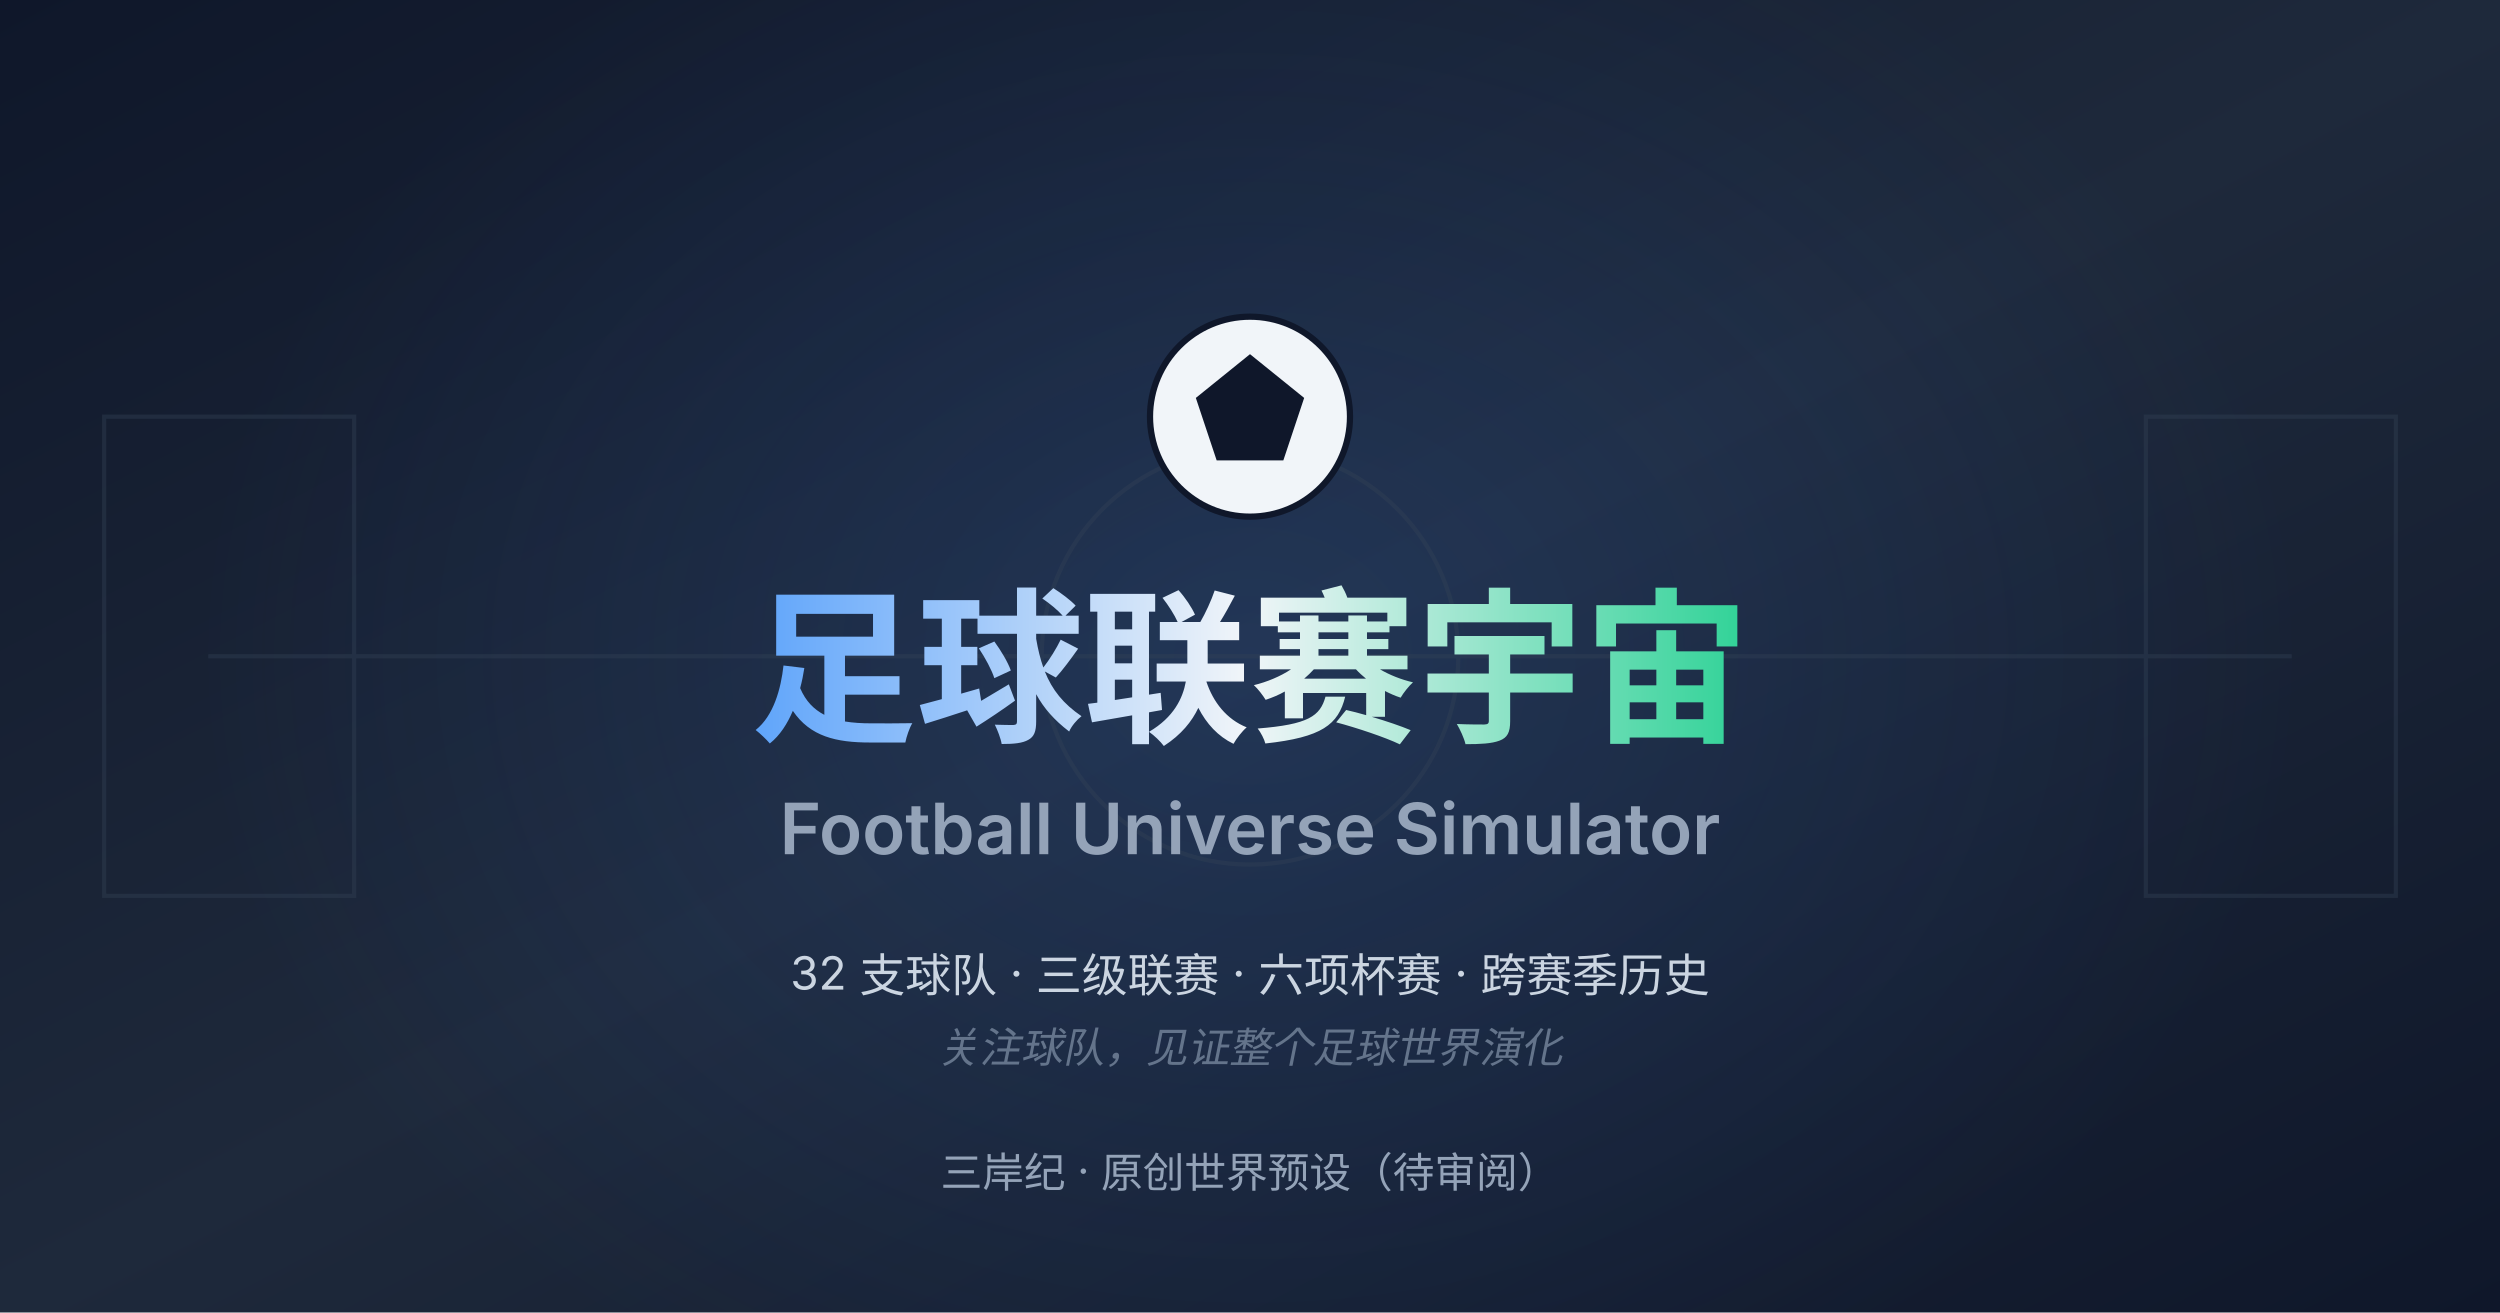
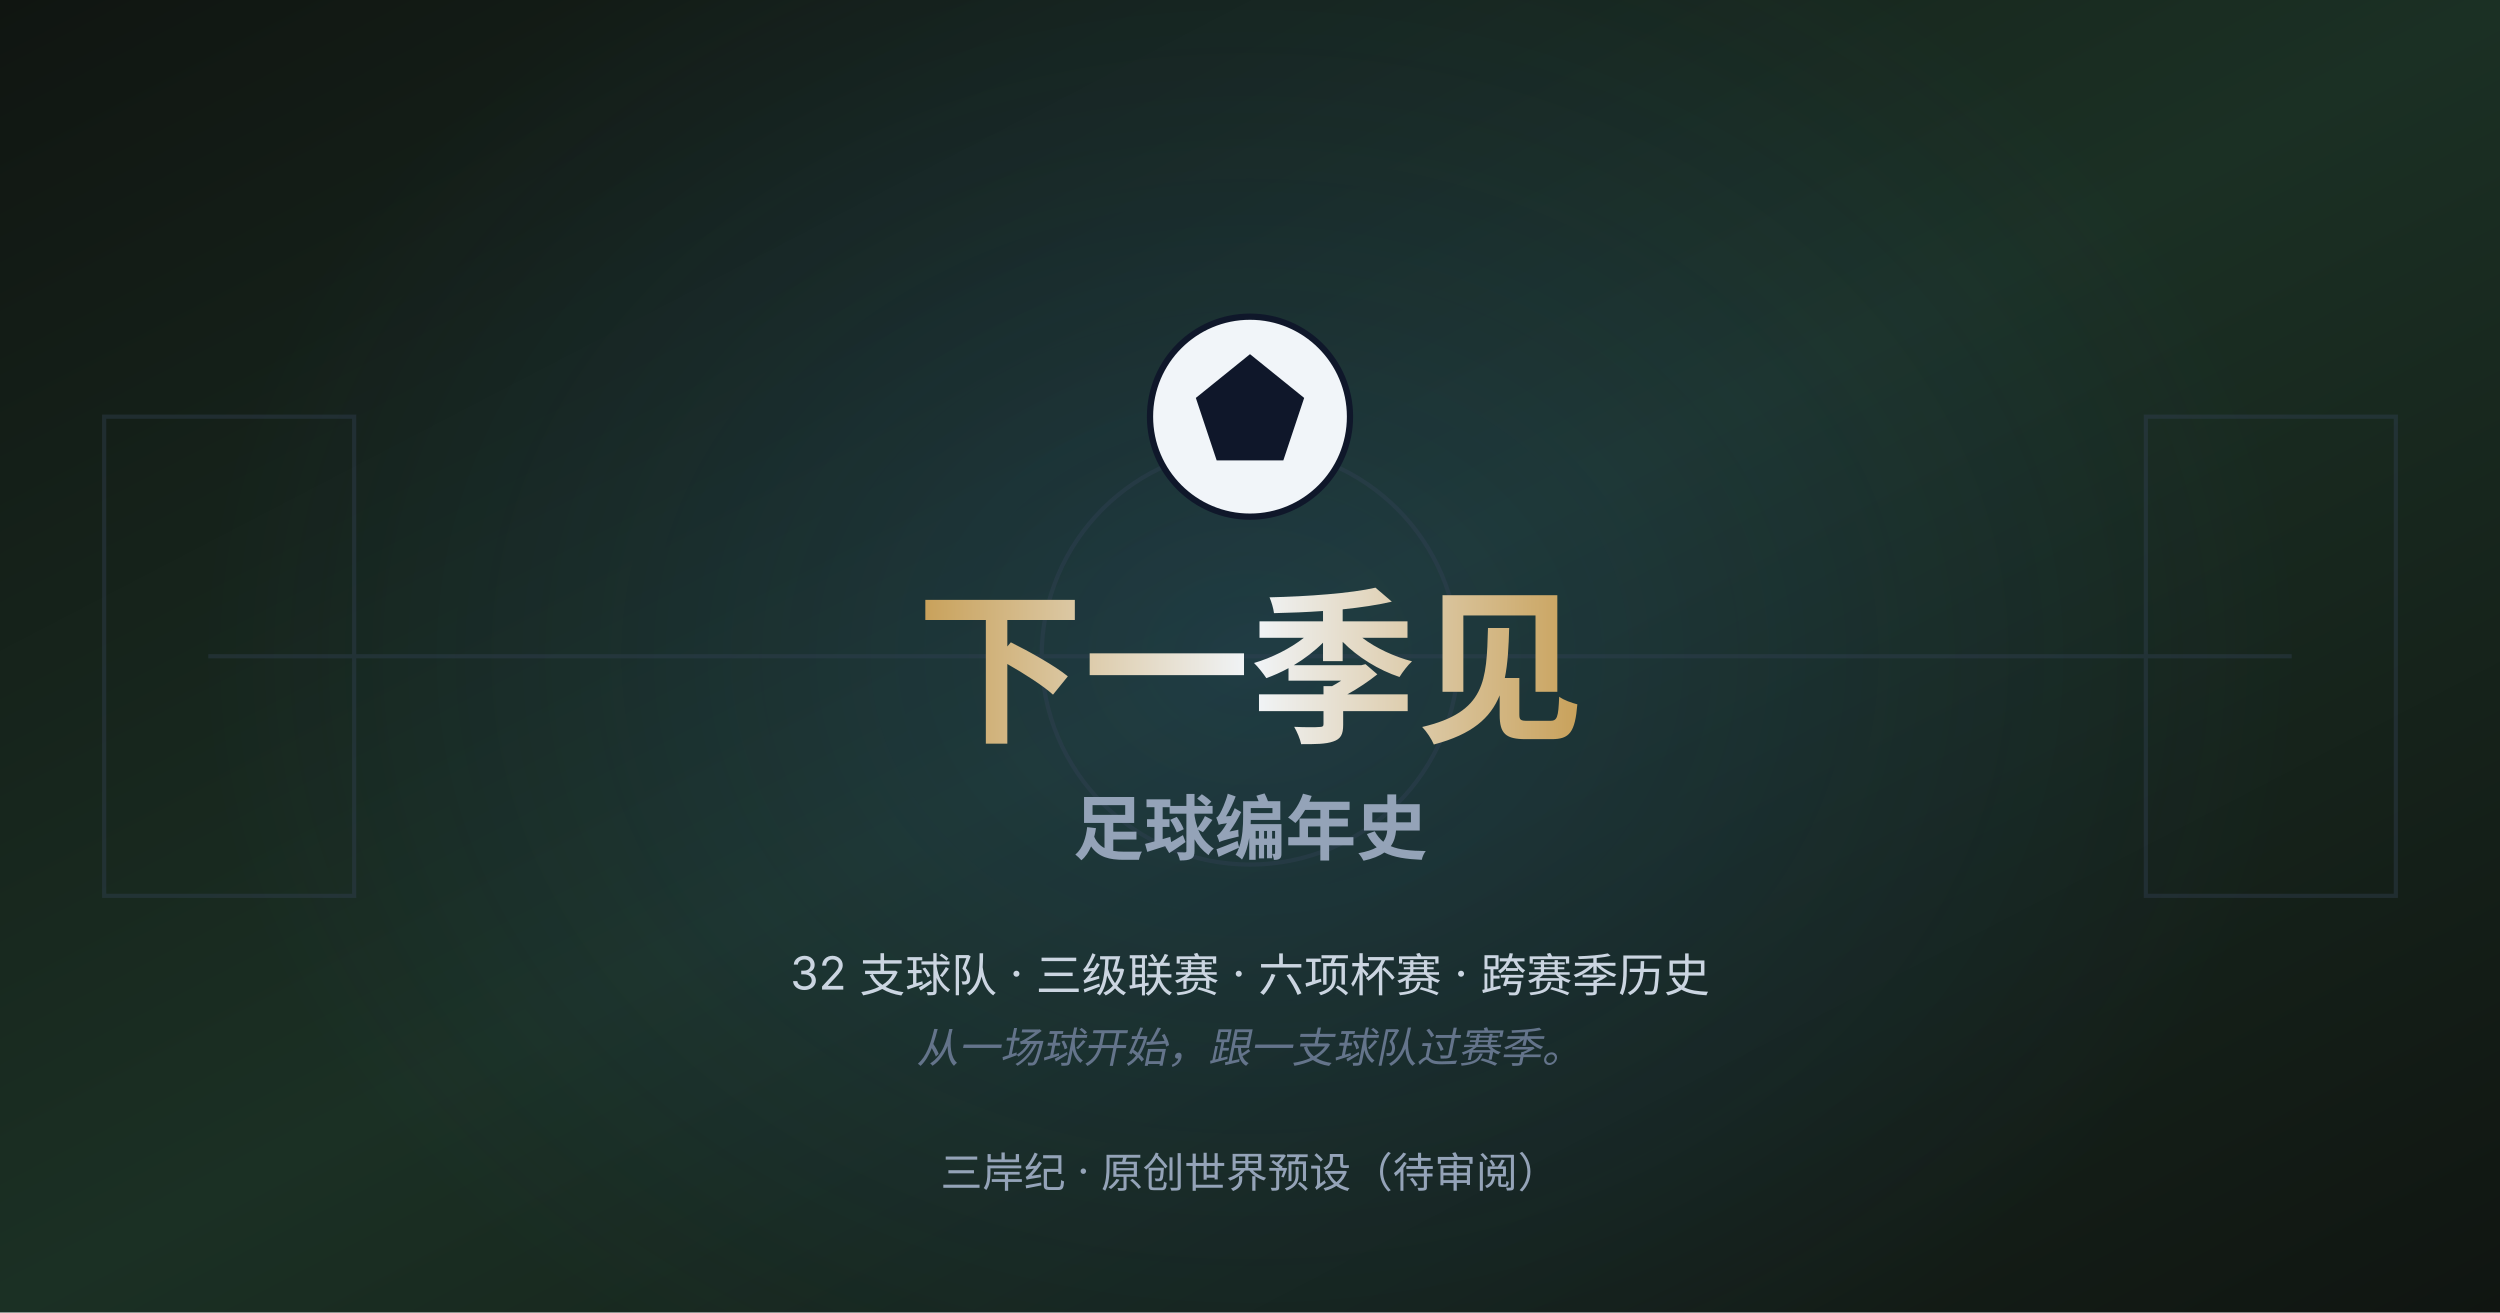
<svg xmlns="http://www.w3.org/2000/svg" viewBox="0 0 1200 630" width="1200" height="630">
  <defs>
    <linearGradient id="bg" x1="0" y1="0" x2="1" y2="1">
-       <stop offset="0" stop-color="#0f172a" />
-       <stop offset="0.5" stop-color="#1e293b" />
-       <stop offset="1" stop-color="#0f172a" />
+       <stop offset="0" stop-color="#101511" />
+       <stop offset="0.5" stop-color="#1b3024" />
+       <stop offset="1" stop-color="#101511" />
    </linearGradient>
    <radialGradient id="glow" cx="0.5" cy="0.5" r="0.5">
      <stop offset="0" stop-color="#3b82f6" stop-opacity="0.15" />
      <stop offset="1" stop-color="#3b82f6" stop-opacity="0" />
    </radialGradient>
    <linearGradient id="title" x1="0" y1="0" x2="1" y2="0">
-       <stop offset="0" stop-color="#60a5fa" />
+       <stop offset="0" stop-color="#c9a25c" />
      <stop offset="0.5" stop-color="#f1f5f9" />
-       <stop offset="1" stop-color="#34d399" />
+       <stop offset="1" stop-color="#c9a25c" />
    </linearGradient>
  </defs>
  <rect width="1200" height="630" fill="url(#bg)" />
  <ellipse cx="600" cy="315" rx="500" ry="400" fill="url(#glow)" />
  <g stroke="#334155" stroke-width="2" opacity="0.4" fill="none">
    <circle cx="600" cy="315" r="100" />
    <line x1="100" y1="315" x2="1100" y2="315" />
    <rect x="50" y="200" width="120" height="230" />
    <rect x="1030" y="200" width="120" height="230" />
  </g>
  <g transform="translate(600, 200)">
    <circle cx="0" cy="0" r="48" fill="#f1f5f9" stroke="#0f172a" stroke-width="3" />
    <polygon points="0,-30 26,-9 16,21 -16,21 -26,-9" fill="#0f172a" />
  </g>
  <text x="600" y="350" text-anchor="middle" font-family="-apple-system, system-ui, sans-serif" font-size="80" font-weight="900" fill="url(#title)">
-     足球联赛宇宙
+     下一季见
  </text>
  <text x="600" y="410" text-anchor="middle" font-family="-apple-system, system-ui, sans-serif" font-size="34" font-weight="600" fill="#94a3b8">
-     Football Universe Simulator
+     足球编年史
  </text>
  <text x="600" y="475" text-anchor="middle" font-family="-apple-system, system-ui, sans-serif" font-size="22" fill="#cbd5e1">
    32 支球队 · 三级联赛 · 六项杯赛 · 跨赛季历史
  </text>
  <text x="600" y="510" text-anchor="middle" font-family="-apple-system, system-ui, sans-serif" font-size="20" fill="#64748b" font-style="italic">
-     关注球队，见证整个足球世界演化
+     从一场球开始，跟一支球队过赛季。
  </text>
  <text x="600" y="570" text-anchor="middle" font-family="-apple-system, system-ui, sans-serif" font-size="20" fill="#94a3b8">
    三岸纪 · 原创世界预设（待审阅）
  </text>
</svg>
